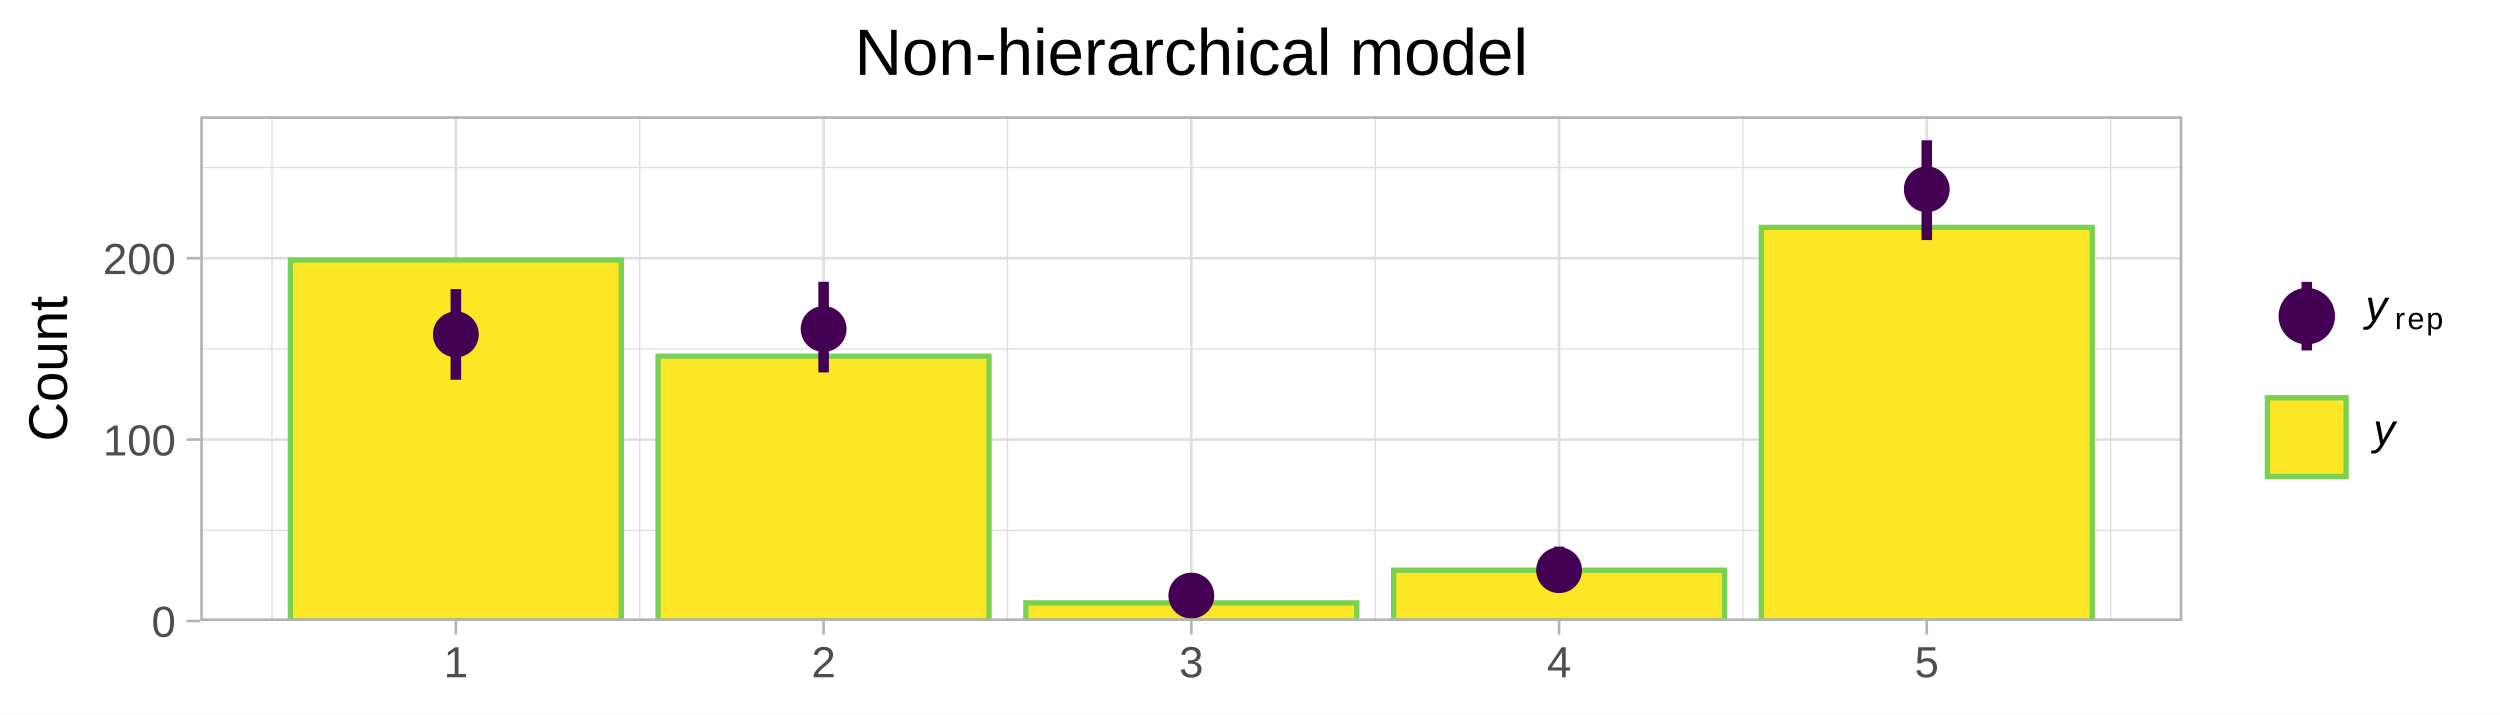
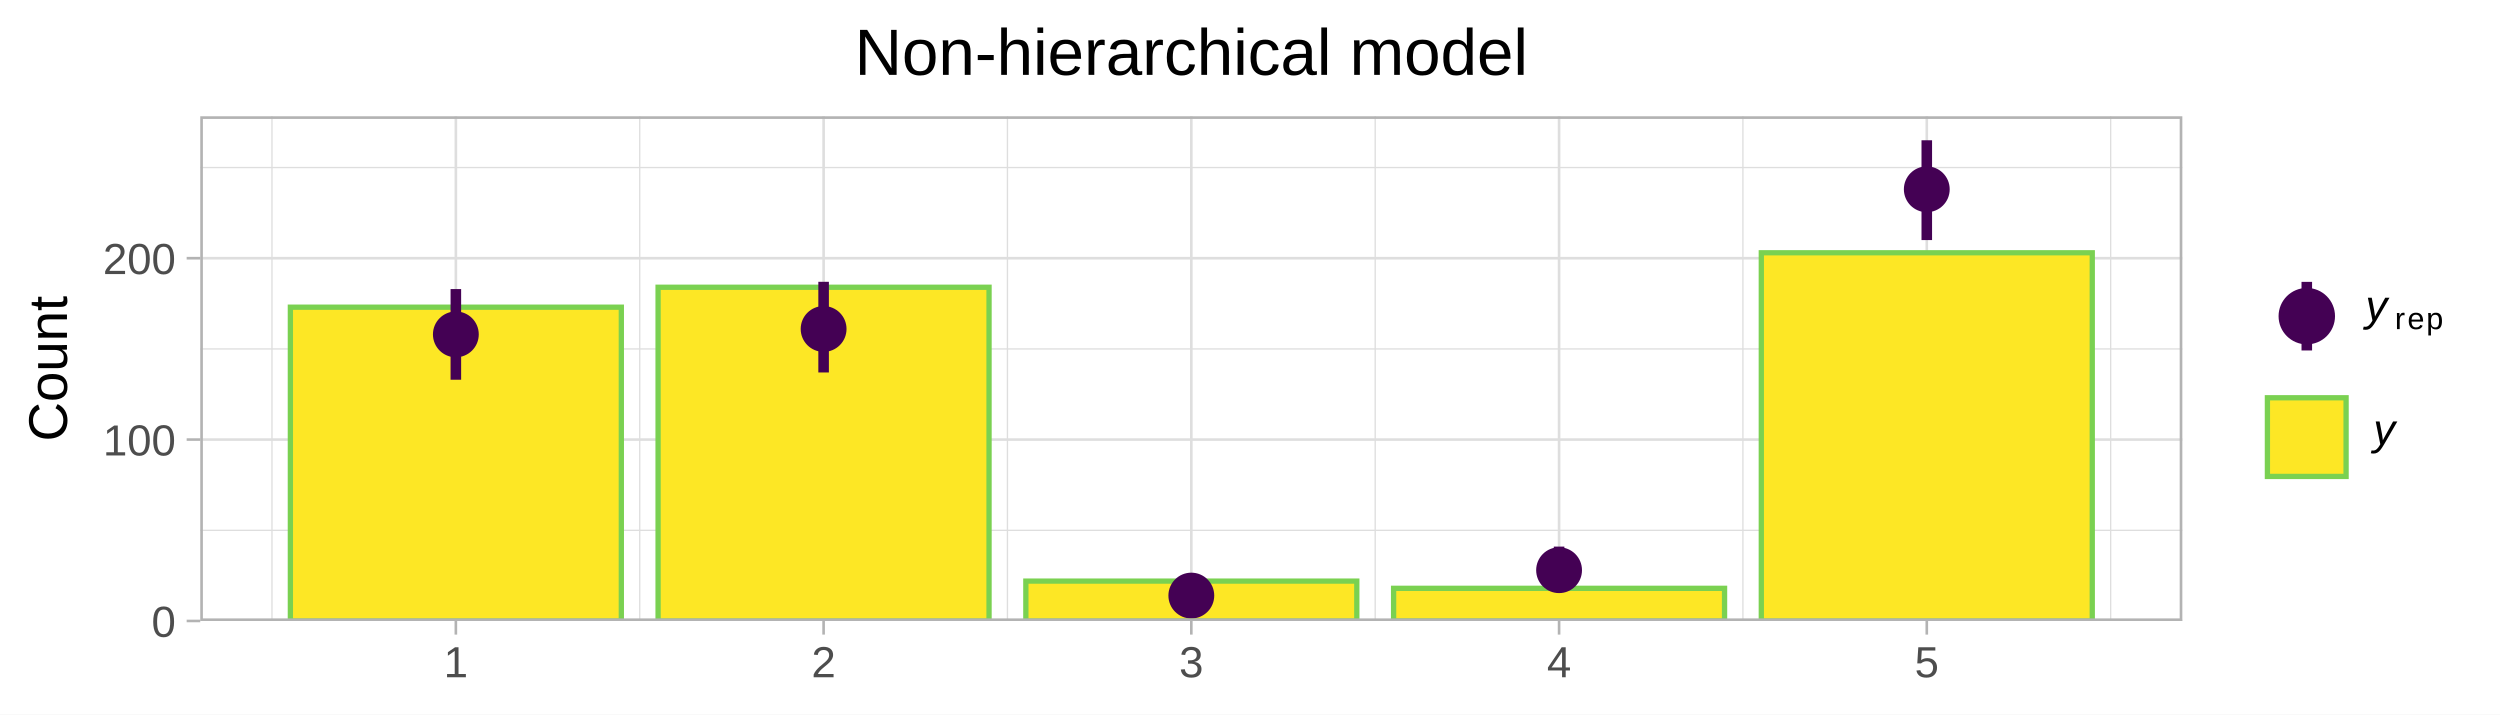
<svg xmlns="http://www.w3.org/2000/svg" class="svglite" width="504.00pt" height="144.00pt" viewBox="0 0 504.00 144.00">
  <defs>
    <style type="text/css">
    .svglite line, .svglite polyline, .svglite polygon, .svglite path, .svglite rect, .svglite circle {
      fill: none;
      stroke: #000000;
      stroke-linecap: round;
      stroke-linejoin: round;
      stroke-miterlimit: 10.00;
    }
  </style>
  </defs>
  <rect width="100%" height="100%" style="stroke: none; fill: #FFFFFF;" />
  <defs>
    <clipPath id="cpMC4wMHw1MDQuMDB8MC4wMHwxNDQuMDA=">
      <rect x="0.00" y="0.00" width="504.00" height="144.00" />
    </clipPath>
  </defs>
  <g clip-path="url(#cpMC4wMHw1MDQuMDB8MC4wMHwxNDQuMDA=)">
    <rect x="0" y="0.00" width="504.00" height="144.00" style="stroke-width: 1.07; stroke: #FFFFFF; fill: #FFFFFF;" />
  </g>
  <defs>
    <clipPath id="cpNDAuMzd8NDM5Ljk3fDIzLjQ0fDEyNS4xOQ==">
      <rect x="40.37" y="23.44" width="399.59" height="101.76" />
    </clipPath>
  </defs>
  <g clip-path="url(#cpNDAuMzd8NDM5Ljk3fDIzLjQ0fDEyNS4xOQ==)">
    <rect x="40.37" y="23.44" width="399.59" height="101.76" style="stroke-width: 1.07; stroke: none; fill: #FFFFFF;" />
    <polyline points="40.37,106.91 439.97,106.91 " style="stroke-width: 0.27; stroke: #DEDEDE; stroke-linecap: butt;" />
    <polyline points="40.37,70.34 439.97,70.34 " style="stroke-width: 0.27; stroke: #DEDEDE; stroke-linecap: butt;" />
    <polyline points="40.37,33.77 439.97,33.77 " style="stroke-width: 0.27; stroke: #DEDEDE; stroke-linecap: butt;" />
    <polyline points="54.83,125.19 54.83,23.44 " style="stroke-width: 0.27; stroke: #DEDEDE; stroke-linecap: butt;" />
    <polyline points="128.97,125.19 128.97,23.44 " style="stroke-width: 0.27; stroke: #DEDEDE; stroke-linecap: butt;" />
    <polyline points="203.10,125.19 203.10,23.44 " style="stroke-width: 0.27; stroke: #DEDEDE; stroke-linecap: butt;" />
    <polyline points="277.24,125.19 277.24,23.44 " style="stroke-width: 0.27; stroke: #DEDEDE; stroke-linecap: butt;" />
    <polyline points="351.37,125.19 351.37,23.44 " style="stroke-width: 0.27; stroke: #DEDEDE; stroke-linecap: butt;" />
    <polyline points="425.51,125.19 425.51,23.44 " style="stroke-width: 0.27; stroke: #DEDEDE; stroke-linecap: butt;" />
    <polyline points="40.37,125.19 439.97,125.19 " style="stroke-width: 0.53; stroke: #DEDEDE; stroke-linecap: butt;" />
    <polyline points="40.37,88.62 439.97,88.62 " style="stroke-width: 0.53; stroke: #DEDEDE; stroke-linecap: butt;" />
    <polyline points="40.37,52.05 439.97,52.05 " style="stroke-width: 0.53; stroke: #DEDEDE; stroke-linecap: butt;" />
    <polyline points="91.90,125.19 91.90,23.44 " style="stroke-width: 0.53; stroke: #DEDEDE; stroke-linecap: butt;" />
    <polyline points="166.04,125.19 166.04,23.44 " style="stroke-width: 0.53; stroke: #DEDEDE; stroke-linecap: butt;" />
    <polyline points="240.17,125.19 240.17,23.44 " style="stroke-width: 0.53; stroke: #DEDEDE; stroke-linecap: butt;" />
    <polyline points="314.31,125.19 314.31,23.44 " style="stroke-width: 0.53; stroke: #DEDEDE; stroke-linecap: butt;" />
    <polyline points="388.44,125.19 388.44,23.44 " style="stroke-width: 0.53; stroke: #DEDEDE; stroke-linecap: butt;" />
-     <rect x="58.54" y="52.42" width="66.72" height="72.77" style="stroke-width: 1.07; stroke: #7AD151; stroke-linecap: square; stroke-linejoin: miter; fill: #FDE725;" />
-     <rect x="132.67" y="71.80" width="66.72" height="53.39" style="stroke-width: 1.07; stroke: #7AD151; stroke-linecap: square; stroke-linejoin: miter; fill: #FDE725;" />
-     <rect x="206.81" y="121.54" width="66.72" height="3.66" style="stroke-width: 1.07; stroke: #7AD151; stroke-linecap: square; stroke-linejoin: miter; fill: #FDE725;" />
-     <rect x="280.95" y="114.95" width="66.72" height="10.24" style="stroke-width: 1.07; stroke: #7AD151; stroke-linecap: square; stroke-linejoin: miter; fill: #FDE725;" />
-     <rect x="355.08" y="45.84" width="66.72" height="79.36" style="stroke-width: 1.07; stroke: #7AD151; stroke-linecap: square; stroke-linejoin: miter; fill: #FDE725;" />
+     <rect x="58.54" y="61.93" width="66.72" height="63.27" style="stroke-width: 1.07; stroke: #7AD151; stroke-linecap: square; stroke-linejoin: miter; fill: #FDE725;" />
+     <rect x="132.67" y="57.91" width="66.72" height="67.29" style="stroke-width: 1.07; stroke: #7AD151; stroke-linecap: square; stroke-linejoin: miter; fill: #FDE725;" />
+     <rect x="206.81" y="117.15" width="66.72" height="8.05" style="stroke-width: 1.07; stroke: #7AD151; stroke-linecap: square; stroke-linejoin: miter; fill: #FDE725;" />
+     <rect x="280.95" y="118.61" width="66.72" height="6.58" style="stroke-width: 1.07; stroke: #7AD151; stroke-linecap: square; stroke-linejoin: miter; fill: #FDE725;" />
+     <rect x="355.08" y="50.96" width="66.72" height="74.24" style="stroke-width: 1.07; stroke: #7AD151; stroke-linecap: square; stroke-linejoin: miter; fill: #FDE725;" />
    <line x1="91.90" y1="76.56" x2="91.90" y2="58.27" style="stroke-width: 2.13; stroke: #440154; stroke-linecap: butt;" />
    <line x1="166.04" y1="75.09" x2="166.04" y2="56.81" style="stroke-width: 2.13; stroke: #440154; stroke-linecap: butt;" />
    <line x1="240.17" y1="122.63" x2="240.17" y2="116.42" style="stroke-width: 2.13; stroke: #440154; stroke-linecap: butt;" />
    <line x1="314.31" y1="118.98" x2="314.31" y2="110.20" style="stroke-width: 2.13; stroke: #440154; stroke-linecap: butt;" />
    <line x1="388.44" y1="48.40" x2="388.44" y2="28.28" style="stroke-width: 2.13; stroke: #440154; stroke-linecap: butt;" />
    <circle cx="91.90" cy="67.41" r="3.91" style="stroke-width: 1.42; stroke: #440154; fill: #440154;" />
    <circle cx="166.04" cy="66.32" r="3.91" style="stroke-width: 1.42; stroke: #440154; fill: #440154;" />
    <circle cx="240.17" cy="120.07" r="3.91" style="stroke-width: 1.42; stroke: #440154; fill: #440154;" />
    <circle cx="314.31" cy="114.95" r="3.91" style="stroke-width: 1.42; stroke: #440154; fill: #440154;" />
    <circle cx="388.44" cy="38.16" r="3.91" style="stroke-width: 1.42; stroke: #440154; fill: #440154;" />
    <rect x="40.37" y="23.44" width="399.59" height="101.76" style="stroke-width: 1.07; stroke: #B3B3B3;" />
  </g>
  <g clip-path="url(#cpMC4wMHw1MDQuMDB8MC4wMHwxNDQuMDA=)">
    <text x="35.44" y="128.40" text-anchor="end" style="font-size: 8.80px; fill: #4D4D4D; font-family: Arimo;" textLength="5.59px" lengthAdjust="spacingAndGlyphs">0</text>
    <text x="35.44" y="91.83" text-anchor="end" style="font-size: 8.80px; fill: #4D4D4D; font-family: Arimo;" textLength="16.78px" lengthAdjust="spacingAndGlyphs">100</text>
    <text x="35.44" y="55.26" text-anchor="end" style="font-size: 8.80px; fill: #4D4D4D; font-family: Arimo;" textLength="16.78px" lengthAdjust="spacingAndGlyphs">200</text>
    <polyline points="37.63,125.19 40.37,125.19 " style="stroke-width: 0.53; stroke: #B3B3B3; stroke-linecap: butt;" />
    <polyline points="37.63,88.62 40.37,88.62 " style="stroke-width: 0.53; stroke: #B3B3B3; stroke-linecap: butt;" />
    <polyline points="37.63,52.05 40.37,52.05 " style="stroke-width: 0.53; stroke: #B3B3B3; stroke-linecap: butt;" />
    <polyline points="91.90,127.93 91.90,125.19 " style="stroke-width: 0.53; stroke: #B3B3B3; stroke-linecap: butt;" />
    <polyline points="166.04,127.93 166.04,125.19 " style="stroke-width: 0.53; stroke: #B3B3B3; stroke-linecap: butt;" />
    <polyline points="240.17,127.93 240.17,125.19 " style="stroke-width: 0.53; stroke: #B3B3B3; stroke-linecap: butt;" />
    <polyline points="314.31,127.93 314.31,125.19 " style="stroke-width: 0.53; stroke: #B3B3B3; stroke-linecap: butt;" />
    <polyline points="388.44,127.93 388.44,125.19 " style="stroke-width: 0.53; stroke: #B3B3B3; stroke-linecap: butt;" />
    <text x="91.90" y="136.54" text-anchor="middle" style="font-size: 8.80px; fill: #4D4D4D; font-family: Arimo;" textLength="5.59px" lengthAdjust="spacingAndGlyphs">1</text>
    <text x="166.04" y="136.54" text-anchor="middle" style="font-size: 8.80px; fill: #4D4D4D; font-family: Arimo;" textLength="5.59px" lengthAdjust="spacingAndGlyphs">2</text>
    <text x="240.17" y="136.54" text-anchor="middle" style="font-size: 8.80px; fill: #4D4D4D; font-family: Arimo;" textLength="5.59px" lengthAdjust="spacingAndGlyphs">3</text>
    <text x="314.31" y="136.54" text-anchor="middle" style="font-size: 8.80px; fill: #4D4D4D; font-family: Arimo;" textLength="5.59px" lengthAdjust="spacingAndGlyphs">4</text>
    <text x="388.44" y="136.54" text-anchor="middle" style="font-size: 8.80px; fill: #4D4D4D; font-family: Arimo;" textLength="5.59px" lengthAdjust="spacingAndGlyphs">5</text>
    <text transform="translate(13.50,74.32) rotate(-90)" text-anchor="middle" style="font-size: 11.00px; font-family: Arimo;" textLength="32.67px" lengthAdjust="spacingAndGlyphs">Count</text>
    <rect x="450.93" y="46.39" width="47.59" height="31.47" style="stroke-width: 1.07; stroke: none; fill: #FFFFFF;" />
    <rect x="456.41" y="55.10" width="17.28" height="17.28" style="stroke-width: 1.07; stroke: none; fill: #FFFFFF;" />
    <line x1="465.05" y1="70.65" x2="465.05" y2="56.83" style="stroke-width: 2.13; stroke: #440154; stroke-linecap: butt;" />
    <circle cx="465.05" cy="63.74" r="4.98" style="stroke-width: 1.42; stroke: #440154; fill: #440154;" />
    <text x="476.88" y="64.66" style="font-size: 8.80px; font-style: italic; font-family: Arimo;" textLength="5.21px" lengthAdjust="spacingAndGlyphs">y</text>
    <text x="482.81" y="66.35" style="font-size: 6.16px; font-family: Arimo;" textLength="2.53px" lengthAdjust="spacingAndGlyphs">r</text>
    <text x="485.34" y="66.35" style="font-size: 6.16px; font-family: Arimo;" textLength="3.79px" lengthAdjust="spacingAndGlyphs">e</text>
    <text x="489.13" y="66.35" style="font-size: 6.16px; font-family: Arimo;" textLength="3.91px" lengthAdjust="spacingAndGlyphs">p</text>
    <rect x="450.93" y="70.77" width="38.22" height="31.47" style="stroke-width: 1.07; stroke: none; fill: #FFFFFF;" />
    <rect x="456.41" y="79.48" width="17.28" height="17.28" style="stroke-width: 1.07; stroke: none; fill: #FFFFFF;" />
    <rect x="457.11" y="80.19" width="15.86" height="15.86" style="stroke-width: 1.07; stroke: #7AD151; stroke-linecap: square; stroke-linejoin: miter; fill: #FDE725;" />
    <text x="478.46" y="89.61" style="font-size: 8.80px; font-style: italic; font-family: Arimo;" textLength="5.21px" lengthAdjust="spacingAndGlyphs">y</text>
    <text x="240.17" y="15.10" text-anchor="middle" style="font-size: 13.20px; font-family: Arimo;" textLength="153.37px" lengthAdjust="spacingAndGlyphs">Non-hierarchical model</text>
  </g>
</svg>
